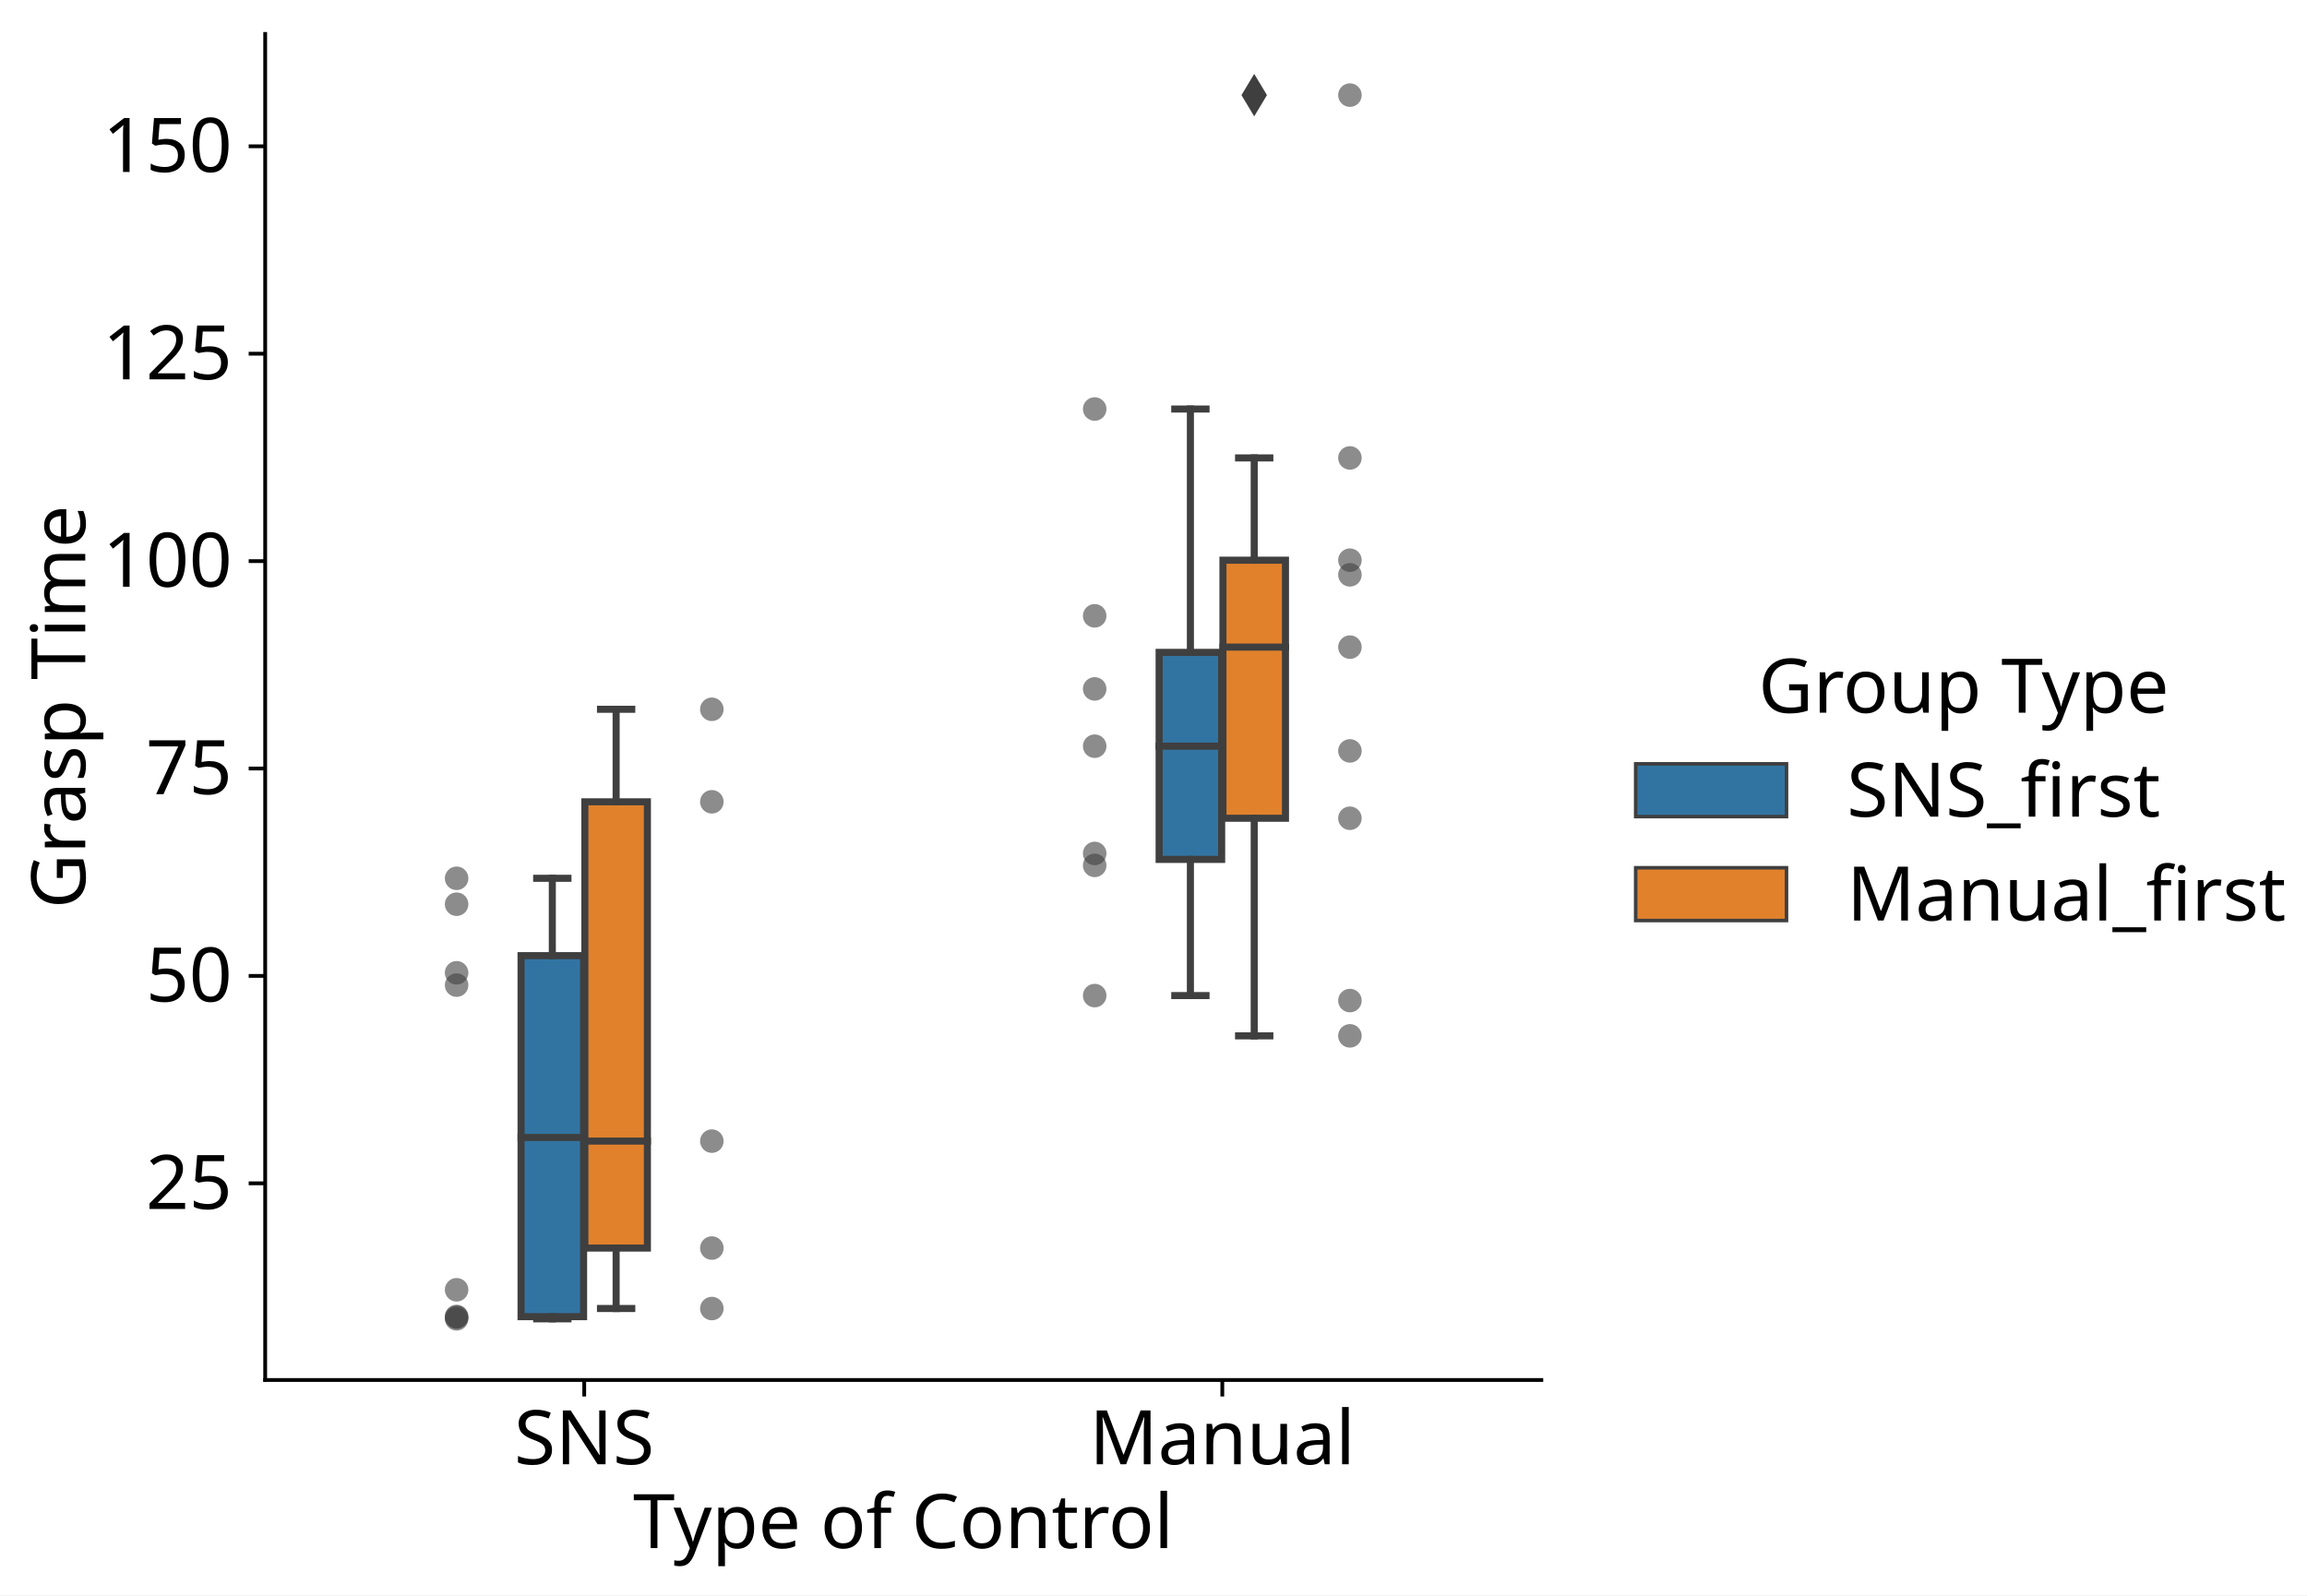
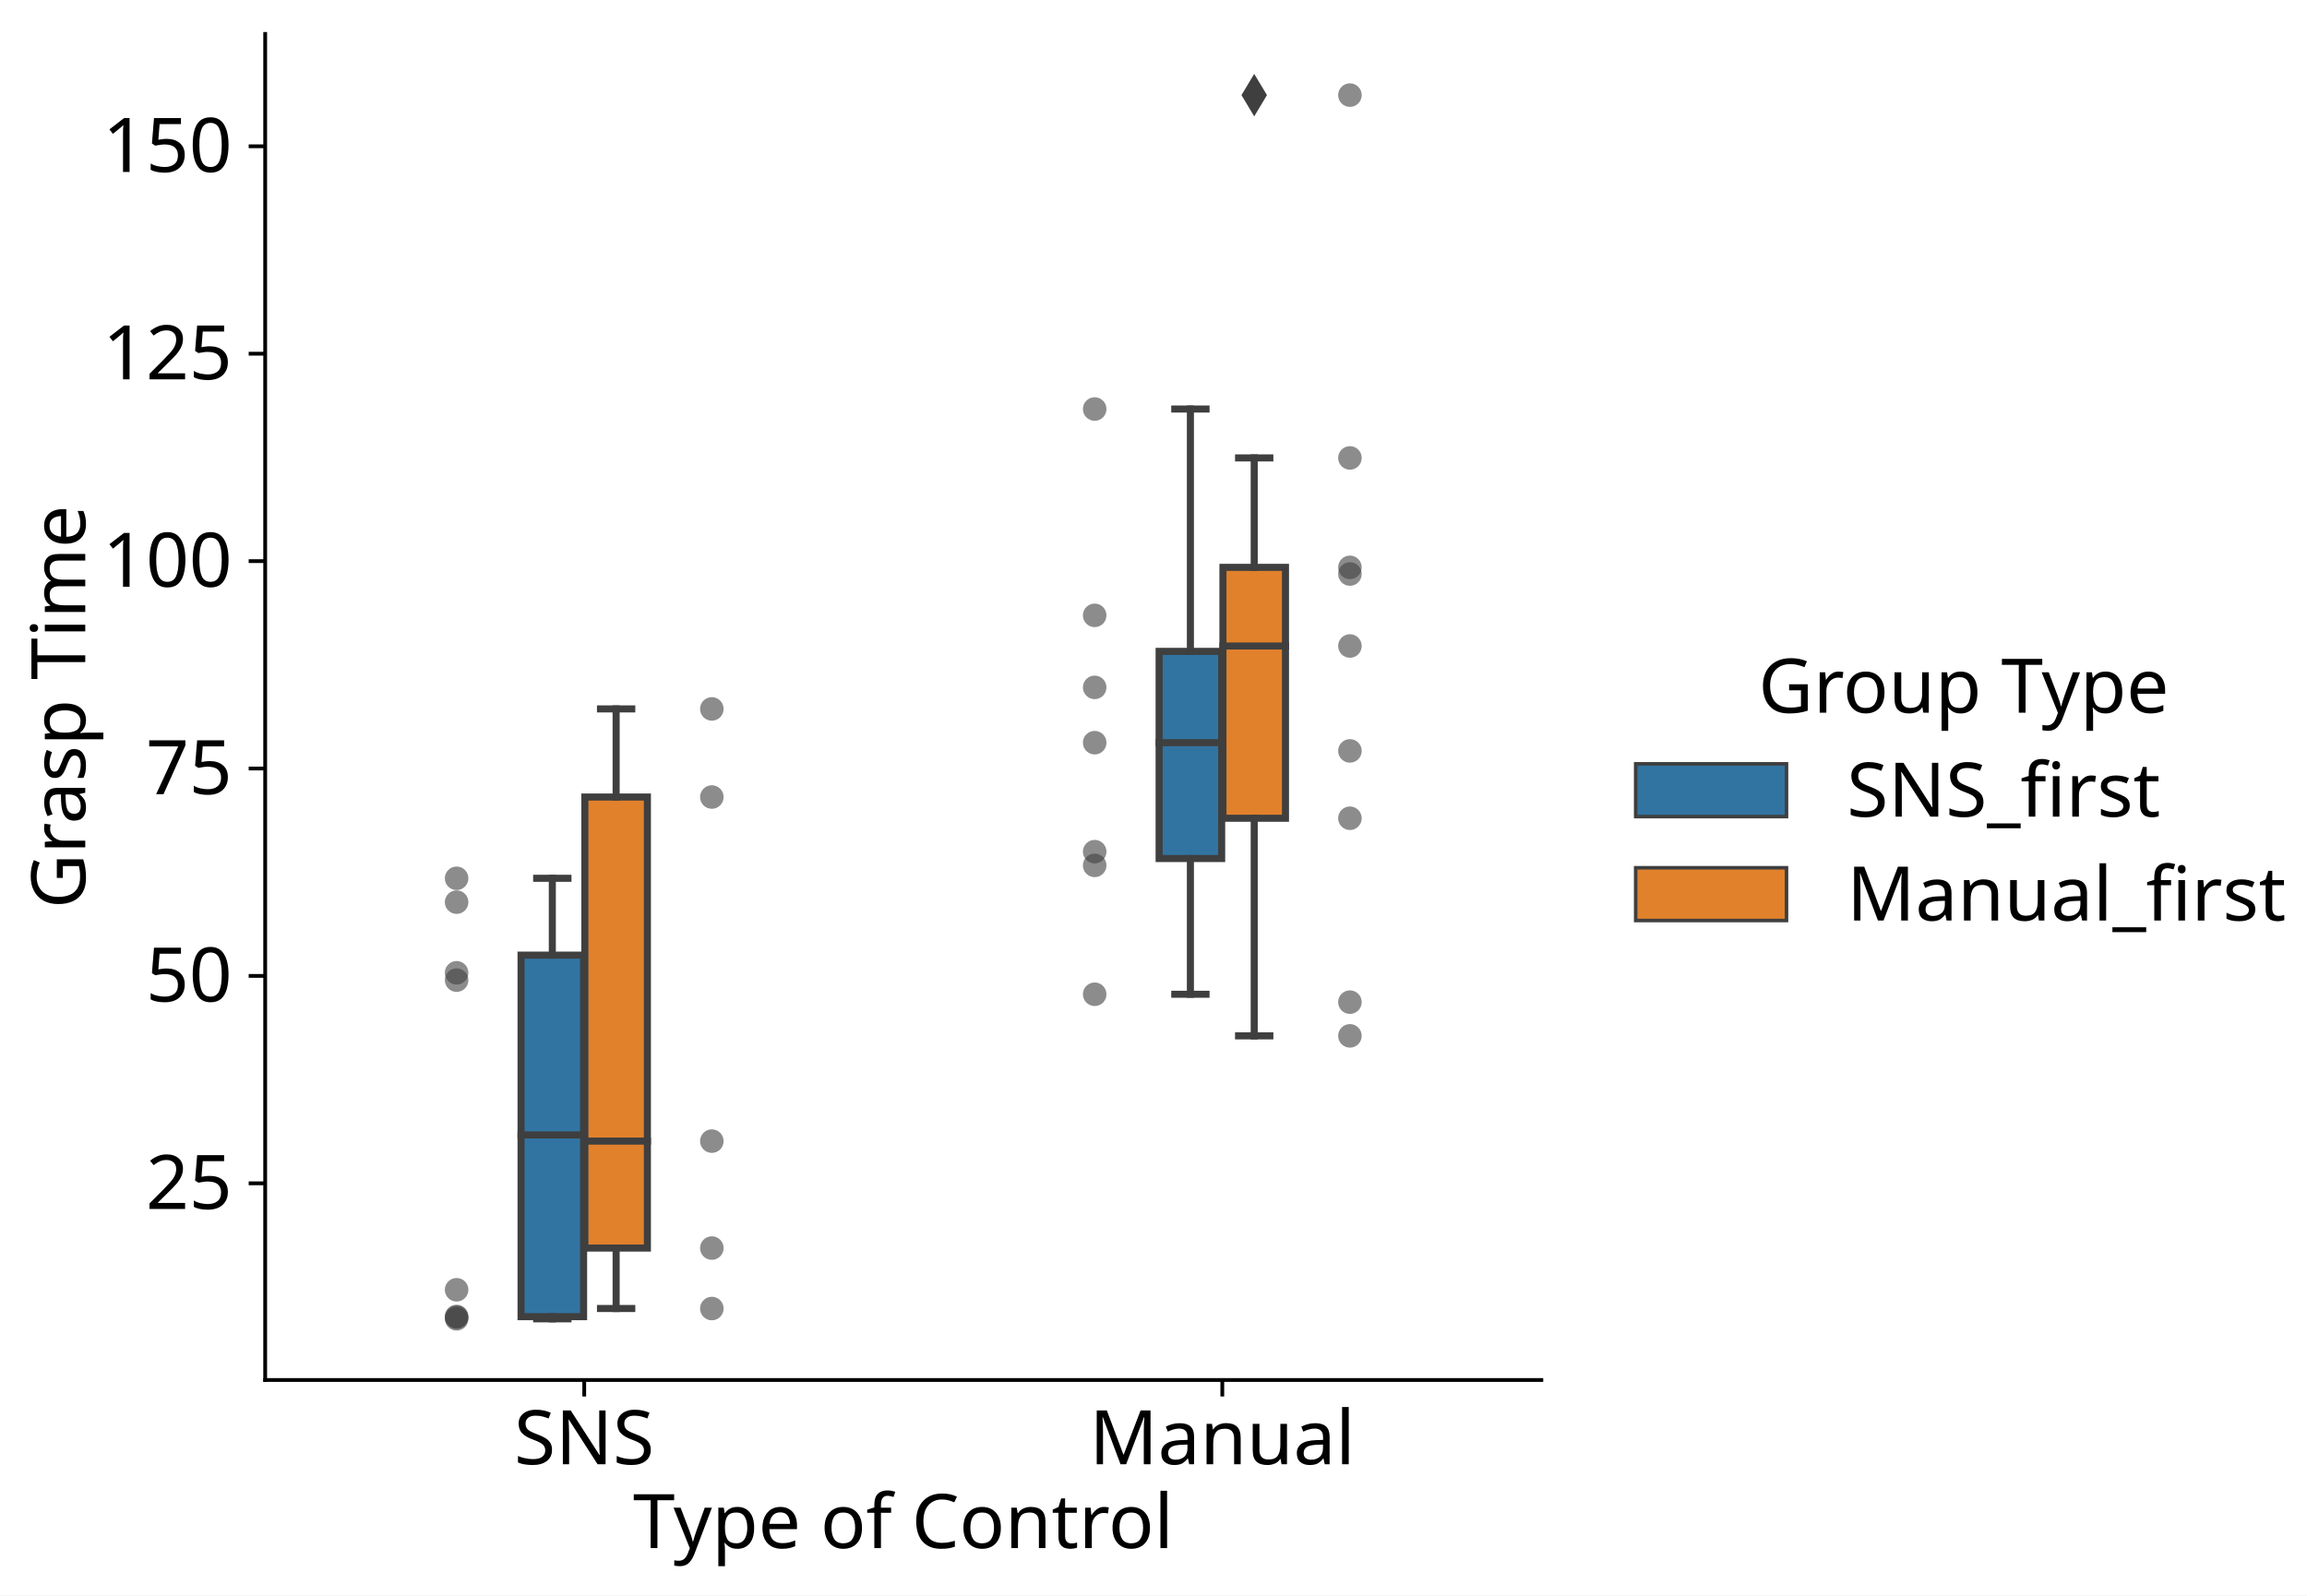
<svg xmlns="http://www.w3.org/2000/svg" xmlns:xlink="http://www.w3.org/1999/xlink" width="489.418pt" height="338.55pt" viewBox="0 0 489.418 338.55" version="1.1">
  <defs>
    <style type="text/css">*{stroke-linejoin: round; stroke-linecap: butt}</style>
  </defs>
  <g id="figure_1">
    <g id="patch_1">
      <path d="M 0 338.55  L 489.418 338.55  L 489.418 0  L 0 0  z " style="fill: #ffffff" />
    </g>
    <g id="axes_1">
      <g id="patch_2">
        <path d="M 56.258 292.84  L 326.988 292.84  L 326.988 7.2  L 56.258 7.2  z " style="fill: #ffffff" />
      </g>
      <g id="patch_3">
-         <path d="M 110.539 279.404  L 123.805 279.404  L 123.805 202.793  L 110.539 202.793  L 110.539 279.404  z " clip-path="url(#p373fc085b2)" style="fill: #3274a1; stroke: #3f3f3f; stroke-width: 1.5; stroke-linejoin: miter" />
+         <path d="M 110.539 279.404  L 123.805 279.404  L 123.805 202.683  L 110.539 202.683  L 110.539 279.404  z " clip-path="url(#p40b3ee02a3)" style="fill: #3274a1; stroke: #3f3f3f; stroke-width: 1.5; stroke-linejoin: miter" />
      </g>
      <g id="patch_4">
-         <path d="M 124.076 264.845  L 137.341 264.845  L 137.341 170.147  L 124.076 170.147  L 124.076 264.845  z " clip-path="url(#p373fc085b2)" style="fill: #e1812c; stroke: #3f3f3f; stroke-width: 1.5; stroke-linejoin: miter" />
+         <path d="M 124.076 264.845  L 137.341 264.845  L 137.341 169.133  L 124.076 169.133  L 124.076 264.845  z " clip-path="url(#p40b3ee02a3)" style="fill: #e1812c; stroke: #3f3f3f; stroke-width: 1.5; stroke-linejoin: miter" />
      </g>
      <g id="patch_5">
-         <path d="M 245.904 182.372  L 259.17 182.372  L 259.17 138.436  L 245.904 138.436  L 245.904 182.372  z " clip-path="url(#p373fc085b2)" style="fill: #3274a1; stroke: #3f3f3f; stroke-width: 1.5; stroke-linejoin: miter" />
+         <path d="M 245.904 182.182  L 259.17 182.182  L 259.17 138.223  L 245.904 138.223  L 245.904 182.182  z " clip-path="url(#p40b3ee02a3)" style="fill: #3274a1; stroke: #3f3f3f; stroke-width: 1.5; stroke-linejoin: miter" />
      </g>
      <g id="patch_6">
-         <path d="M 259.441 173.636  L 272.707 173.636  L 272.707 118.874  L 259.441 118.874  L 259.441 173.636  z " clip-path="url(#p373fc085b2)" style="fill: #e1812c; stroke: #3f3f3f; stroke-width: 1.5; stroke-linejoin: miter" />
+         <path d="M 259.441 173.636  L 272.707 173.636  L 272.707 120.394  L 259.441 120.394  L 259.441 173.636  z " clip-path="url(#p40b3ee02a3)" style="fill: #e1812c; stroke: #3f3f3f; stroke-width: 1.5; stroke-linejoin: miter" />
      </g>
      <g id="patch_7">
-         <path d="M 123.94 295.116  L 123.94 295.116  L 123.94 295.116  L 123.94 295.116  z " clip-path="url(#p373fc085b2)" style="fill: #3274a1; stroke: #3f3f3f; stroke-width: 0.75; stroke-linejoin: miter" />
+         <path d="M 123.94 295.116  L 123.94 295.116  L 123.94 295.116  L 123.94 295.116  z " clip-path="url(#p40b3ee02a3)" style="fill: #3274a1; stroke: #3f3f3f; stroke-width: 0.75; stroke-linejoin: miter" />
      </g>
      <g id="patch_8">
-         <path d="M 123.94 295.116  L 123.94 295.116  L 123.94 295.116  L 123.94 295.116  z " clip-path="url(#p373fc085b2)" style="fill: #e1812c; stroke: #3f3f3f; stroke-width: 0.75; stroke-linejoin: miter" />
+         <path d="M 123.94 295.116  L 123.94 295.116  L 123.94 295.116  L 123.94 295.116  z " clip-path="url(#p40b3ee02a3)" style="fill: #e1812c; stroke: #3f3f3f; stroke-width: 0.75; stroke-linejoin: miter" />
      </g>
      <g id="PathCollection_1" />
      <g id="PathCollection_2" />
      <g id="matplotlib.axis_1">
        <g id="xtick_1">
          <g id="line2d_1">
            <defs>
-               <path id="m737e53128e" d="M 0 0  L 0 3.5  " style="stroke: #000000; stroke-width: 0.8" />
+               <path id="m2a17c40c6e" d="M 0 0  L 0 3.5  " style="stroke: #000000; stroke-width: 0.8" />
            </defs>
            <g>
-               <use xlink:href="#m737e53128e" x="123.94" y="292.84" style="stroke: #000000; stroke-width: 0.8" />
+               <use xlink:href="#m2a17c40c6e" x="123.94" y="292.84" style="stroke: #000000; stroke-width: 0.8" />
            </g>
          </g>
          <g id="text_1">
            <text style="font: 16px 'Calibri'; text-anchor: middle" x="123.94" y="310.723" transform="rotate(-0 123.9402 310.7225)">SNS</text>
          </g>
        </g>
        <g id="xtick_2">
          <g id="line2d_2">
            <g>
-               <use xlink:href="#m737e53128e" x="259.305" y="292.84" style="stroke: #000000; stroke-width: 0.8" />
+               <use xlink:href="#m2a17c40c6e" x="259.305" y="292.84" style="stroke: #000000; stroke-width: 0.8" />
            </g>
          </g>
          <g id="text_2">
            <text style="font: 16px 'Calibri'; text-anchor: middle" x="259.305" y="310.723" transform="rotate(-0 259.3055 310.7225)">Manual</text>
          </g>
        </g>
        <g id="text_3">
          <text style="font: 16px 'Calibri'; text-anchor: middle" x="191.623" y="328.505" transform="rotate(-0 191.6228 328.505)">Type of Control</text>
        </g>
      </g>
      <g id="matplotlib.axis_2">
        <g id="ytick_1">
          <g id="line2d_3">
            <defs>
-               <path id="m71ce0efabb" d="M 0 0  L -3.5 0  " style="stroke: #000000; stroke-width: 0.8" />
+               <path id="m8c31c7895e" d="M 0 0  L -3.5 0  " style="stroke: #000000; stroke-width: 0.8" />
            </defs>
            <g>
-               <use xlink:href="#m71ce0efabb" x="56.258" y="251.104" style="stroke: #000000; stroke-width: 0.8" />
+               <use xlink:href="#m8c31c7895e" x="56.258" y="251.104" style="stroke: #000000; stroke-width: 0.8" />
            </g>
          </g>
          <g id="text_4">
            <text style="font: 16px 'Calibri'; text-anchor: end" x="49.258" y="256.545" transform="rotate(-0 49.2575 256.5454)">25</text>
          </g>
        </g>
        <g id="ytick_2">
          <g id="line2d_4">
            <g>
-               <use xlink:href="#m71ce0efabb" x="56.258" y="207.092" style="stroke: #000000; stroke-width: 0.8" />
+               <use xlink:href="#m8c31c7895e" x="56.258" y="207.092" style="stroke: #000000; stroke-width: 0.8" />
            </g>
          </g>
          <g id="text_5">
            <text style="font: 16px 'Calibri'; text-anchor: end" x="49.258" y="212.533" transform="rotate(-0 49.2575 212.5334)">50</text>
          </g>
        </g>
        <g id="ytick_3">
          <g id="line2d_5">
            <g>
-               <use xlink:href="#m71ce0efabb" x="56.258" y="163.08" style="stroke: #000000; stroke-width: 0.8" />
+               <use xlink:href="#m8c31c7895e" x="56.258" y="163.08" style="stroke: #000000; stroke-width: 0.8" />
            </g>
          </g>
          <g id="text_6">
            <text style="font: 16px 'Calibri'; text-anchor: end" x="49.258" y="168.521" transform="rotate(-0 49.2575 168.5214)">75</text>
          </g>
        </g>
        <g id="ytick_4">
          <g id="line2d_6">
            <g>
-               <use xlink:href="#m71ce0efabb" x="56.258" y="119.068" style="stroke: #000000; stroke-width: 0.8" />
+               <use xlink:href="#m8c31c7895e" x="56.258" y="119.068" style="stroke: #000000; stroke-width: 0.8" />
            </g>
          </g>
          <g id="text_7">
            <text style="font: 16px 'Calibri'; text-anchor: end" x="49.258" y="124.509" transform="rotate(-0 49.2575 124.5094)">100</text>
          </g>
        </g>
        <g id="ytick_5">
          <g id="line2d_7">
            <g>
-               <use xlink:href="#m71ce0efabb" x="56.258" y="75.056" style="stroke: #000000; stroke-width: 0.8" />
+               <use xlink:href="#m8c31c7895e" x="56.258" y="75.056" style="stroke: #000000; stroke-width: 0.8" />
            </g>
          </g>
          <g id="text_8">
            <text style="font: 16px 'Calibri'; text-anchor: end" x="49.258" y="80.497" transform="rotate(-0 49.2575 80.49732)">125</text>
          </g>
        </g>
        <g id="ytick_6">
          <g id="line2d_8">
            <g>
-               <use xlink:href="#m71ce0efabb" x="56.258" y="31.044" style="stroke: #000000; stroke-width: 0.8" />
+               <use xlink:href="#m8c31c7895e" x="56.258" y="31.044" style="stroke: #000000; stroke-width: 0.8" />
            </g>
          </g>
          <g id="text_9">
            <text style="font: 16px 'Calibri'; text-anchor: end" x="49.258" y="36.485" transform="rotate(-0 49.2575 36.48529)">150</text>
          </g>
        </g>
        <g id="text_10">
          <text style="font: 16px 'Calibri'; text-anchor: middle" x="18.082" y="150.02" transform="rotate(-90 18.0825 150.02)">Grasp Time</text>
        </g>
      </g>
      <g id="line2d_9">
-         <path d="M 117.172 279.404  L 117.172 279.856  " clip-path="url(#p373fc085b2)" style="fill: none; stroke: #3f3f3f; stroke-width: 1.5; stroke-linecap: square" />
+         <path d="M 117.172 279.404  L 117.172 279.856  " clip-path="url(#p40b3ee02a3)" style="fill: none; stroke: #3f3f3f; stroke-width: 1.5; stroke-linecap: square" />
      </g>
      <g id="line2d_10">
-         <path d="M 117.172 202.793  L 117.172 186.38  " clip-path="url(#p373fc085b2)" style="fill: none; stroke: #3f3f3f; stroke-width: 1.5; stroke-linecap: square" />
+         <path d="M 117.172 202.683  L 117.172 186.38  " clip-path="url(#p40b3ee02a3)" style="fill: none; stroke: #3f3f3f; stroke-width: 1.5; stroke-linecap: square" />
      </g>
      <g id="line2d_11">
-         <path d="M 113.855 279.856  L 120.488 279.856  " clip-path="url(#p373fc085b2)" style="fill: none; stroke: #3f3f3f; stroke-width: 1.5; stroke-linecap: square" />
+         <path d="M 113.855 279.856  L 120.488 279.856  " clip-path="url(#p40b3ee02a3)" style="fill: none; stroke: #3f3f3f; stroke-width: 1.5; stroke-linecap: square" />
      </g>
      <g id="line2d_12">
-         <path d="M 113.855 186.38  L 120.488 186.38  " clip-path="url(#p373fc085b2)" style="fill: none; stroke: #3f3f3f; stroke-width: 1.5; stroke-linecap: square" />
+         <path d="M 113.855 186.38  L 120.488 186.38  " clip-path="url(#p40b3ee02a3)" style="fill: none; stroke: #3f3f3f; stroke-width: 1.5; stroke-linecap: square" />
      </g>
      <g id="line2d_13" />
      <g id="line2d_14">
-         <path d="M 130.708 264.845  L 130.708 277.675  " clip-path="url(#p373fc085b2)" style="fill: none; stroke: #3f3f3f; stroke-width: 1.5; stroke-linecap: square" />
+         <path d="M 130.708 264.845  L 130.708 277.675  " clip-path="url(#p40b3ee02a3)" style="fill: none; stroke: #3f3f3f; stroke-width: 1.5; stroke-linecap: square" />
      </g>
      <g id="line2d_15">
-         <path d="M 130.708 170.147  L 130.708 150.516  " clip-path="url(#p373fc085b2)" style="fill: none; stroke: #3f3f3f; stroke-width: 1.5; stroke-linecap: square" />
+         <path d="M 130.708 169.133  L 130.708 150.438  " clip-path="url(#p40b3ee02a3)" style="fill: none; stroke: #3f3f3f; stroke-width: 1.5; stroke-linecap: square" />
      </g>
      <g id="line2d_16">
-         <path d="M 127.392 277.675  L 134.025 277.675  " clip-path="url(#p373fc085b2)" style="fill: none; stroke: #3f3f3f; stroke-width: 1.5; stroke-linecap: square" />
+         <path d="M 127.392 277.675  L 134.025 277.675  " clip-path="url(#p40b3ee02a3)" style="fill: none; stroke: #3f3f3f; stroke-width: 1.5; stroke-linecap: square" />
      </g>
      <g id="line2d_17">
-         <path d="M 127.392 150.516  L 134.025 150.516  " clip-path="url(#p373fc085b2)" style="fill: none; stroke: #3f3f3f; stroke-width: 1.5; stroke-linecap: square" />
+         <path d="M 127.392 150.438  L 134.025 150.438  " clip-path="url(#p40b3ee02a3)" style="fill: none; stroke: #3f3f3f; stroke-width: 1.5; stroke-linecap: square" />
      </g>
      <g id="line2d_18" />
      <g id="line2d_19">
-         <path d="M 252.537 182.372  L 252.537 211.27  " clip-path="url(#p373fc085b2)" style="fill: none; stroke: #3f3f3f; stroke-width: 1.5; stroke-linecap: square" />
+         <path d="M 252.537 182.182  L 252.537 210.985  " clip-path="url(#p40b3ee02a3)" style="fill: none; stroke: #3f3f3f; stroke-width: 1.5; stroke-linecap: square" />
      </g>
      <g id="line2d_20">
-         <path d="M 252.537 138.436  L 252.537 86.798  " clip-path="url(#p373fc085b2)" style="fill: none; stroke: #3f3f3f; stroke-width: 1.5; stroke-linecap: square" />
+         <path d="M 252.537 138.223  L 252.537 86.798  " clip-path="url(#p40b3ee02a3)" style="fill: none; stroke: #3f3f3f; stroke-width: 1.5; stroke-linecap: square" />
      </g>
      <g id="line2d_21">
-         <path d="M 249.221 211.27  L 255.854 211.27  " clip-path="url(#p373fc085b2)" style="fill: none; stroke: #3f3f3f; stroke-width: 1.5; stroke-linecap: square" />
+         <path d="M 249.221 210.985  L 255.854 210.985  " clip-path="url(#p40b3ee02a3)" style="fill: none; stroke: #3f3f3f; stroke-width: 1.5; stroke-linecap: square" />
      </g>
      <g id="line2d_22">
-         <path d="M 249.221 86.798  L 255.854 86.798  " clip-path="url(#p373fc085b2)" style="fill: none; stroke: #3f3f3f; stroke-width: 1.5; stroke-linecap: square" />
+         <path d="M 249.221 86.798  L 255.854 86.798  " clip-path="url(#p40b3ee02a3)" style="fill: none; stroke: #3f3f3f; stroke-width: 1.5; stroke-linecap: square" />
      </g>
      <g id="line2d_23" />
      <g id="line2d_24">
-         <path d="M 266.074 173.636  L 266.074 219.813  " clip-path="url(#p373fc085b2)" style="fill: none; stroke: #3f3f3f; stroke-width: 1.5; stroke-linecap: square" />
+         <path d="M 266.074 173.636  L 266.074 219.813  " clip-path="url(#p40b3ee02a3)" style="fill: none; stroke: #3f3f3f; stroke-width: 1.5; stroke-linecap: square" />
      </g>
      <g id="line2d_25">
-         <path d="M 266.074 118.874  L 266.074 97.175  " clip-path="url(#p373fc085b2)" style="fill: none; stroke: #3f3f3f; stroke-width: 1.5; stroke-linecap: square" />
+         <path d="M 266.074 120.394  L 266.074 97.175  " clip-path="url(#p40b3ee02a3)" style="fill: none; stroke: #3f3f3f; stroke-width: 1.5; stroke-linecap: square" />
      </g>
      <g id="line2d_26">
-         <path d="M 262.757 219.813  L 269.39 219.813  " clip-path="url(#p373fc085b2)" style="fill: none; stroke: #3f3f3f; stroke-width: 1.5; stroke-linecap: square" />
+         <path d="M 262.757 219.813  L 269.39 219.813  " clip-path="url(#p40b3ee02a3)" style="fill: none; stroke: #3f3f3f; stroke-width: 1.5; stroke-linecap: square" />
      </g>
      <g id="line2d_27">
-         <path d="M 262.757 97.175  L 269.39 97.175  " clip-path="url(#p373fc085b2)" style="fill: none; stroke: #3f3f3f; stroke-width: 1.5; stroke-linecap: square" />
+         <path d="M 262.757 97.175  L 269.39 97.175  " clip-path="url(#p40b3ee02a3)" style="fill: none; stroke: #3f3f3f; stroke-width: 1.5; stroke-linecap: square" />
      </g>
      <g id="line2d_28">
        <defs>
-           <path id="mb964acddd3" d="M 0 3.536  L 2.121 0  L 0 -3.536  L -2.121 0  z " style="stroke: #3f3f3f; stroke-linejoin: miter" />
-         </defs>
-         <g clip-path="url(#p373fc085b2)">
-           <use xlink:href="#mb964acddd3" x="266.074" y="20.184" style="fill: #3f3f3f; stroke: #3f3f3f; stroke-linejoin: miter" />
+           <path id="md698d814d9" d="M 0 3.536  L 2.121 0  L 0 -3.536  L -2.121 0  z " style="stroke: #3f3f3f; stroke-linejoin: miter" />
+         </defs>
+         <g clip-path="url(#p40b3ee02a3)">
+           <use xlink:href="#md698d814d9" x="266.074" y="20.184" style="fill: #3f3f3f; stroke: #3f3f3f; stroke-linejoin: miter" />
        </g>
      </g>
      <g id="line2d_29">
-         <path d="M 110.539 241.37  L 123.805 241.37  " clip-path="url(#p373fc085b2)" style="fill: none; stroke: #3f3f3f; stroke-width: 1.5; stroke-linecap: square" />
+         <path d="M 110.539 240.843  L 123.805 240.843  " clip-path="url(#p40b3ee02a3)" style="fill: none; stroke: #3f3f3f; stroke-width: 1.5; stroke-linecap: square" />
      </g>
      <g id="line2d_30">
-         <path d="M 124.076 242.15  L 137.341 242.15  " clip-path="url(#p373fc085b2)" style="fill: none; stroke: #3f3f3f; stroke-width: 1.5; stroke-linecap: square" />
+         <path d="M 124.076 242.15  L 137.341 242.15  " clip-path="url(#p40b3ee02a3)" style="fill: none; stroke: #3f3f3f; stroke-width: 1.5; stroke-linecap: square" />
      </g>
      <g id="line2d_31">
-         <path d="M 245.904 158.344  L 259.17 158.344  " clip-path="url(#p373fc085b2)" style="fill: none; stroke: #3f3f3f; stroke-width: 1.5; stroke-linecap: square" />
+         <path d="M 245.904 157.598  L 259.17 157.598  " clip-path="url(#p40b3ee02a3)" style="fill: none; stroke: #3f3f3f; stroke-width: 1.5; stroke-linecap: square" />
      </g>
      <g id="line2d_32">
-         <path d="M 259.441 137.323  L 272.707 137.323  " clip-path="url(#p373fc085b2)" style="fill: none; stroke: #3f3f3f; stroke-width: 1.5; stroke-linecap: square" />
+         <path d="M 259.441 137.083  L 272.707 137.083  " clip-path="url(#p40b3ee02a3)" style="fill: none; stroke: #3f3f3f; stroke-width: 1.5; stroke-linecap: square" />
      </g>
      <g id="patch_9">
        <path d="M 56.258 292.84  L 56.258 7.2  " style="fill: none; stroke: #000000; stroke-width: 0.8; stroke-linejoin: miter; stroke-linecap: square" />
      </g>
      <g id="patch_10">
        <path d="M 56.258 292.84  L 326.988 292.84  " style="fill: none; stroke: #000000; stroke-width: 0.8; stroke-linejoin: miter; stroke-linecap: square" />
      </g>
      <g id="PathCollection_3">
        <defs>
-           <path id="C0_0_21a0f8716e" d="M 0 2.5  C 0.663 2.5 1.299 2.237 1.768 1.768  C 2.237 1.299 2.5 0.663 2.5 -0  C 2.5 -0.663 2.237 -1.299 1.768 -1.768  C 1.299 -2.237 0.663 -2.5 0 -2.5  C -0.663 -2.5 -1.299 -2.237 -1.768 -1.768  C -2.237 -1.299 -2.5 -0.663 -2.5 0  C -2.5 0.663 -2.237 1.299 -1.768 1.768  C -1.299 2.237 -0.663 2.5 0 2.5  z " />
-         </defs>
-         <g clip-path="url(#p373fc085b2)">
-           <use xlink:href="#C0_0_21a0f8716e" x="96.867" y="279.856" style="fill: #404040; fill-opacity: 0.6" />
-         </g>
-         <g clip-path="url(#p373fc085b2)">
-           <use xlink:href="#C0_0_21a0f8716e" x="96.867" y="279.362" style="fill: #404040; fill-opacity: 0.6" />
-         </g>
-         <g clip-path="url(#p373fc085b2)">
-           <use xlink:href="#C0_0_21a0f8716e" x="96.867" y="191.876" style="fill: #404040; fill-opacity: 0.6" />
-         </g>
-         <g clip-path="url(#p373fc085b2)">
-           <use xlink:href="#C0_0_21a0f8716e" x="96.867" y="279.532" style="fill: #404040; fill-opacity: 0.6" />
-         </g>
-         <g clip-path="url(#p373fc085b2)">
-           <use xlink:href="#C0_0_21a0f8716e" x="96.867" y="209.045" style="fill: #404040; fill-opacity: 0.6" />
-         </g>
-         <g clip-path="url(#p373fc085b2)">
-           <use xlink:href="#C0_0_21a0f8716e" x="96.867" y="273.696" style="fill: #404040; fill-opacity: 0.6" />
-         </g>
-         <g clip-path="url(#p373fc085b2)">
-           <use xlink:href="#C0_0_21a0f8716e" x="96.867" y="206.432" style="fill: #404040; fill-opacity: 0.6" />
-         </g>
-         <g clip-path="url(#p373fc085b2)">
-           <use xlink:href="#C0_0_21a0f8716e" x="96.867" y="186.38" style="fill: #404040; fill-opacity: 0.6" />
+           <path id="C0_0_005dddf7f5" d="M 0 2.5  C 0.663 2.5 1.299 2.237 1.768 1.768  C 2.237 1.299 2.5 0.663 2.5 -0  C 2.5 -0.663 2.237 -1.299 1.768 -1.768  C 1.299 -2.237 0.663 -2.5 0 -2.5  C -0.663 -2.5 -1.299 -2.237 -1.768 -1.768  C -2.237 -1.299 -2.5 -0.663 -2.5 0  C -2.5 0.663 -2.237 1.299 -1.768 1.768  C -1.299 2.237 -0.663 2.5 0 2.5  z " />
+         </defs>
+         <g clip-path="url(#p40b3ee02a3)">
+           <use xlink:href="#C0_0_005dddf7f5" x="96.867" y="279.856" style="fill: #404040; fill-opacity: 0.6" />
+         </g>
+         <g clip-path="url(#p40b3ee02a3)">
+           <use xlink:href="#C0_0_005dddf7f5" x="96.867" y="279.362" style="fill: #404040; fill-opacity: 0.6" />
+         </g>
+         <g clip-path="url(#p40b3ee02a3)">
+           <use xlink:href="#C0_0_005dddf7f5" x="96.867" y="191.438" style="fill: #404040; fill-opacity: 0.6" />
+         </g>
+         <g clip-path="url(#p40b3ee02a3)">
+           <use xlink:href="#C0_0_005dddf7f5" x="96.867" y="279.532" style="fill: #404040; fill-opacity: 0.6" />
+         </g>
+         <g clip-path="url(#p40b3ee02a3)">
+           <use xlink:href="#C0_0_005dddf7f5" x="96.867" y="207.99" style="fill: #404040; fill-opacity: 0.6" />
+         </g>
+         <g clip-path="url(#p40b3ee02a3)">
+           <use xlink:href="#C0_0_005dddf7f5" x="96.867" y="273.696" style="fill: #404040; fill-opacity: 0.6" />
+         </g>
+         <g clip-path="url(#p40b3ee02a3)">
+           <use xlink:href="#C0_0_005dddf7f5" x="96.867" y="206.432" style="fill: #404040; fill-opacity: 0.6" />
+         </g>
+         <g clip-path="url(#p40b3ee02a3)">
+           <use xlink:href="#C0_0_005dddf7f5" x="96.867" y="186.38" style="fill: #404040; fill-opacity: 0.6" />
        </g>
      </g>
      <g id="PathCollection_4">
        <defs>
-           <path id="C1_0_305992ebdf" d="M 0 2.5  C 0.663 2.5 1.299 2.237 1.768 1.768  C 2.237 1.299 2.5 0.663 2.5 -0  C 2.5 -0.663 2.237 -1.299 1.768 -1.768  C 1.299 -2.237 0.663 -2.5 0 -2.5  C -0.663 -2.5 -1.299 -2.237 -1.768 -1.768  C -2.237 -1.299 -2.5 -0.663 -2.5 0  C -2.5 0.663 -2.237 1.299 -1.768 1.768  C -1.299 2.237 -0.663 2.5 0 2.5  z " />
-         </defs>
-         <g clip-path="url(#p373fc085b2)">
-           <use xlink:href="#C1_0_305992ebdf" x="151.013" y="277.675" style="fill: #404040; fill-opacity: 0.6" />
-         </g>
-         <g clip-path="url(#p373fc085b2)">
-           <use xlink:href="#C1_0_305992ebdf" x="151.013" y="242.15" style="fill: #404040; fill-opacity: 0.6" />
-         </g>
-         <g clip-path="url(#p373fc085b2)">
-           <use xlink:href="#C1_0_305992ebdf" x="151.013" y="170.147" style="fill: #404040; fill-opacity: 0.6" />
-         </g>
-         <g clip-path="url(#p373fc085b2)">
-           <use xlink:href="#C1_0_305992ebdf" x="151.013" y="264.845" style="fill: #404040; fill-opacity: 0.6" />
-         </g>
-         <g clip-path="url(#p373fc085b2)">
-           <use xlink:href="#C1_0_305992ebdf" x="151.013" y="150.516" style="fill: #404040; fill-opacity: 0.6" />
+           <path id="C1_0_d5e0653d9e" d="M 0 2.5  C 0.663 2.5 1.299 2.237 1.768 1.768  C 2.237 1.299 2.5 0.663 2.5 -0  C 2.5 -0.663 2.237 -1.299 1.768 -1.768  C 1.299 -2.237 0.663 -2.5 0 -2.5  C -0.663 -2.5 -1.299 -2.237 -1.768 -1.768  C -2.237 -1.299 -2.5 -0.663 -2.5 0  C -2.5 0.663 -2.237 1.299 -1.768 1.768  C -1.299 2.237 -0.663 2.5 0 2.5  z " />
+         </defs>
+         <g clip-path="url(#p40b3ee02a3)">
+           <use xlink:href="#C1_0_d5e0653d9e" x="151.013" y="277.675" style="fill: #404040; fill-opacity: 0.6" />
+         </g>
+         <g clip-path="url(#p40b3ee02a3)">
+           <use xlink:href="#C1_0_d5e0653d9e" x="151.013" y="242.15" style="fill: #404040; fill-opacity: 0.6" />
+         </g>
+         <g clip-path="url(#p40b3ee02a3)">
+           <use xlink:href="#C1_0_d5e0653d9e" x="151.013" y="169.133" style="fill: #404040; fill-opacity: 0.6" />
+         </g>
+         <g clip-path="url(#p40b3ee02a3)">
+           <use xlink:href="#C1_0_d5e0653d9e" x="151.013" y="264.845" style="fill: #404040; fill-opacity: 0.6" />
+         </g>
+         <g clip-path="url(#p40b3ee02a3)">
+           <use xlink:href="#C1_0_d5e0653d9e" x="151.013" y="150.438" style="fill: #404040; fill-opacity: 0.6" />
        </g>
      </g>
      <g id="PathCollection_5">
        <defs>
-           <path id="C2_0_152a0cede6" d="M 0 2.5  C 0.663 2.5 1.299 2.237 1.768 1.768  C 2.237 1.299 2.5 0.663 2.5 -0  C 2.5 -0.663 2.237 -1.299 1.768 -1.768  C 1.299 -2.237 0.663 -2.5 0 -2.5  C -0.663 -2.5 -1.299 -2.237 -1.768 -1.768  C -2.237 -1.299 -2.5 -0.663 -2.5 0  C -2.5 0.663 -2.237 1.299 -1.768 1.768  C -1.299 2.237 -0.663 2.5 0 2.5  z " />
-         </defs>
-         <g clip-path="url(#p373fc085b2)">
-           <use xlink:href="#C2_0_152a0cede6" x="232.232" y="130.682" style="fill: #404040; fill-opacity: 0.6" />
-         </g>
-         <g clip-path="url(#p373fc085b2)">
-           <use xlink:href="#C2_0_152a0cede6" x="232.232" y="158.344" style="fill: #404040; fill-opacity: 0.6" />
-         </g>
-         <g clip-path="url(#p373fc085b2)">
-           <use xlink:href="#C2_0_152a0cede6" x="232.232" y="211.27" style="fill: #404040; fill-opacity: 0.6" />
-         </g>
-         <g clip-path="url(#p373fc085b2)">
-           <use xlink:href="#C2_0_152a0cede6" x="232.232" y="183.637" style="fill: #404040; fill-opacity: 0.6" />
-         </g>
-         <g clip-path="url(#p373fc085b2)">
-           <use xlink:href="#C2_0_152a0cede6" x="232.232" y="181.107" style="fill: #404040; fill-opacity: 0.6" />
-         </g>
-         <g clip-path="url(#p373fc085b2)">
-           <use xlink:href="#C2_0_152a0cede6" x="232.232" y="86.798" style="fill: #404040; fill-opacity: 0.6" />
-         </g>
-         <g clip-path="url(#p373fc085b2)">
-           <use xlink:href="#C2_0_152a0cede6" x="232.232" y="146.19" style="fill: #404040; fill-opacity: 0.6" />
+           <path id="C2_0_ae27b2f0f8" d="M 0 2.5  C 0.663 2.5 1.299 2.237 1.768 1.768  C 2.237 1.299 2.5 0.663 2.5 -0  C 2.5 -0.663 2.237 -1.299 1.768 -1.768  C 1.299 -2.237 0.663 -2.5 0 -2.5  C -0.663 -2.5 -1.299 -2.237 -1.768 -1.768  C -2.237 -1.299 -2.5 -0.663 -2.5 0  C -2.5 0.663 -2.237 1.299 -1.768 1.768  C -1.299 2.237 -0.663 2.5 0 2.5  z " />
+         </defs>
+         <g clip-path="url(#p40b3ee02a3)">
+           <use xlink:href="#C2_0_ae27b2f0f8" x="232.232" y="130.582" style="fill: #404040; fill-opacity: 0.6" />
+         </g>
+         <g clip-path="url(#p40b3ee02a3)">
+           <use xlink:href="#C2_0_ae27b2f0f8" x="232.232" y="157.598" style="fill: #404040; fill-opacity: 0.6" />
+         </g>
+         <g clip-path="url(#p40b3ee02a3)">
+           <use xlink:href="#C2_0_ae27b2f0f8" x="232.232" y="210.985" style="fill: #404040; fill-opacity: 0.6" />
+         </g>
+         <g clip-path="url(#p40b3ee02a3)">
+           <use xlink:href="#C2_0_ae27b2f0f8" x="232.232" y="183.637" style="fill: #404040; fill-opacity: 0.6" />
+         </g>
+         <g clip-path="url(#p40b3ee02a3)">
+           <use xlink:href="#C2_0_ae27b2f0f8" x="232.232" y="180.727" style="fill: #404040; fill-opacity: 0.6" />
+         </g>
+         <g clip-path="url(#p40b3ee02a3)">
+           <use xlink:href="#C2_0_ae27b2f0f8" x="232.232" y="86.798" style="fill: #404040; fill-opacity: 0.6" />
+         </g>
+         <g clip-path="url(#p40b3ee02a3)">
+           <use xlink:href="#C2_0_ae27b2f0f8" x="232.232" y="145.864" style="fill: #404040; fill-opacity: 0.6" />
        </g>
      </g>
      <g id="PathCollection_6">
        <defs>
-           <path id="C3_0_0b9debfc0c" d="M 0 2.5  C 0.663 2.5 1.299 2.237 1.768 1.768  C 2.237 1.299 2.5 0.663 2.5 -0  C 2.5 -0.663 2.237 -1.299 1.768 -1.768  C 1.299 -2.237 0.663 -2.5 0 -2.5  C -0.663 -2.5 -1.299 -2.237 -1.768 -1.768  C -2.237 -1.299 -2.5 -0.663 -2.5 0  C -2.5 0.663 -2.237 1.299 -1.768 1.768  C -1.299 2.237 -0.663 2.5 0 2.5  z " />
-         </defs>
-         <g clip-path="url(#p373fc085b2)">
-           <use xlink:href="#C3_0_0b9debfc0c" x="286.379" y="97.175" style="fill: #404040; fill-opacity: 0.6" />
-         </g>
-         <g clip-path="url(#p373fc085b2)">
-           <use xlink:href="#C3_0_0b9debfc0c" x="286.379" y="20.184" style="fill: #404040; fill-opacity: 0.6" />
-         </g>
-         <g clip-path="url(#p373fc085b2)">
-           <use xlink:href="#C3_0_0b9debfc0c" x="286.379" y="118.874" style="fill: #404040; fill-opacity: 0.6" />
-         </g>
-         <g clip-path="url(#p373fc085b2)">
-           <use xlink:href="#C3_0_0b9debfc0c" x="286.379" y="121.98" style="fill: #404040; fill-opacity: 0.6" />
-         </g>
-         <g clip-path="url(#p373fc085b2)">
-           <use xlink:href="#C3_0_0b9debfc0c" x="286.379" y="137.323" style="fill: #404040; fill-opacity: 0.6" />
-         </g>
-         <g clip-path="url(#p373fc085b2)">
-           <use xlink:href="#C3_0_0b9debfc0c" x="286.379" y="173.636" style="fill: #404040; fill-opacity: 0.6" />
-         </g>
-         <g clip-path="url(#p373fc085b2)">
-           <use xlink:href="#C3_0_0b9debfc0c" x="286.379" y="212.324" style="fill: #404040; fill-opacity: 0.6" />
-         </g>
-         <g clip-path="url(#p373fc085b2)">
-           <use xlink:href="#C3_0_0b9debfc0c" x="286.379" y="219.813" style="fill: #404040; fill-opacity: 0.6" />
-         </g>
-         <g clip-path="url(#p373fc085b2)">
-           <use xlink:href="#C3_0_0b9debfc0c" x="286.379" y="159.343" style="fill: #404040; fill-opacity: 0.6" />
+           <path id="C3_0_b591546afa" d="M 0 2.5  C 0.663 2.5 1.299 2.237 1.768 1.768  C 2.237 1.299 2.5 0.663 2.5 -0  C 2.5 -0.663 2.237 -1.299 1.768 -1.768  C 1.299 -2.237 0.663 -2.5 0 -2.5  C -0.663 -2.5 -1.299 -2.237 -1.768 -1.768  C -2.237 -1.299 -2.5 -0.663 -2.5 0  C -2.5 0.663 -2.237 1.299 -1.768 1.768  C -1.299 2.237 -0.663 2.5 0 2.5  z " />
+         </defs>
+         <g clip-path="url(#p40b3ee02a3)">
+           <use xlink:href="#C3_0_b591546afa" x="286.379" y="97.175" style="fill: #404040; fill-opacity: 0.6" />
+         </g>
+         <g clip-path="url(#p40b3ee02a3)">
+           <use xlink:href="#C3_0_b591546afa" x="286.379" y="20.184" style="fill: #404040; fill-opacity: 0.6" />
+         </g>
+         <g clip-path="url(#p40b3ee02a3)">
+           <use xlink:href="#C3_0_b591546afa" x="286.379" y="120.394" style="fill: #404040; fill-opacity: 0.6" />
+         </g>
+         <g clip-path="url(#p40b3ee02a3)">
+           <use xlink:href="#C3_0_b591546afa" x="286.379" y="121.809" style="fill: #404040; fill-opacity: 0.6" />
+         </g>
+         <g clip-path="url(#p40b3ee02a3)">
+           <use xlink:href="#C3_0_b591546afa" x="286.379" y="137.083" style="fill: #404040; fill-opacity: 0.6" />
+         </g>
+         <g clip-path="url(#p40b3ee02a3)">
+           <use xlink:href="#C3_0_b591546afa" x="286.379" y="173.636" style="fill: #404040; fill-opacity: 0.6" />
+         </g>
+         <g clip-path="url(#p40b3ee02a3)">
+           <use xlink:href="#C3_0_b591546afa" x="286.379" y="212.657" style="fill: #404040; fill-opacity: 0.6" />
+         </g>
+         <g clip-path="url(#p40b3ee02a3)">
+           <use xlink:href="#C3_0_b591546afa" x="286.379" y="219.813" style="fill: #404040; fill-opacity: 0.6" />
+         </g>
+         <g clip-path="url(#p40b3ee02a3)">
+           <use xlink:href="#C3_0_b591546afa" x="286.379" y="159.343" style="fill: #404040; fill-opacity: 0.6" />
        </g>
      </g>
    </g>
    <g id="legend_1">
      <g id="text_11">
        <text style="font: 16px 'Calibri'; text-anchor: start" x="373.034" y="151.241" transform="rotate(-0 373.0337 151.2413)">Group Type</text>
      </g>
      <g id="patch_11">
        <path d="M 347 173.286  L 379 173.286  L 379 162.086  L 347 162.086  z " style="fill: #3274a1; stroke: #3f3f3f; stroke-width: 0.75; stroke-linejoin: miter" />
      </g>
      <g id="text_12">
        <text style="font: 16px 'Calibri'; text-anchor: start" x="391.8" y="173.286" transform="rotate(-0 391.8 173.2862)">SNS_first</text>
      </g>
      <g id="patch_12">
        <path d="M 347 195.339  L 379 195.339  L 379 184.139  L 347 184.139  z " style="fill: #e1812c; stroke: #3f3f3f; stroke-width: 0.75; stroke-linejoin: miter" />
      </g>
      <g id="text_13">
        <text style="font: 16px 'Calibri'; text-anchor: start" x="391.8" y="195.339" transform="rotate(-0 391.8 195.3388)">Manual_first</text>
      </g>
    </g>
  </g>
  <defs>
-     <clipPath id="p373fc085b2">
+     <clipPath id="p40b3ee02a3">
      <rect x="56.258" y="7.2" width="270.731" height="285.64" />
    </clipPath>
  </defs>
</svg>
